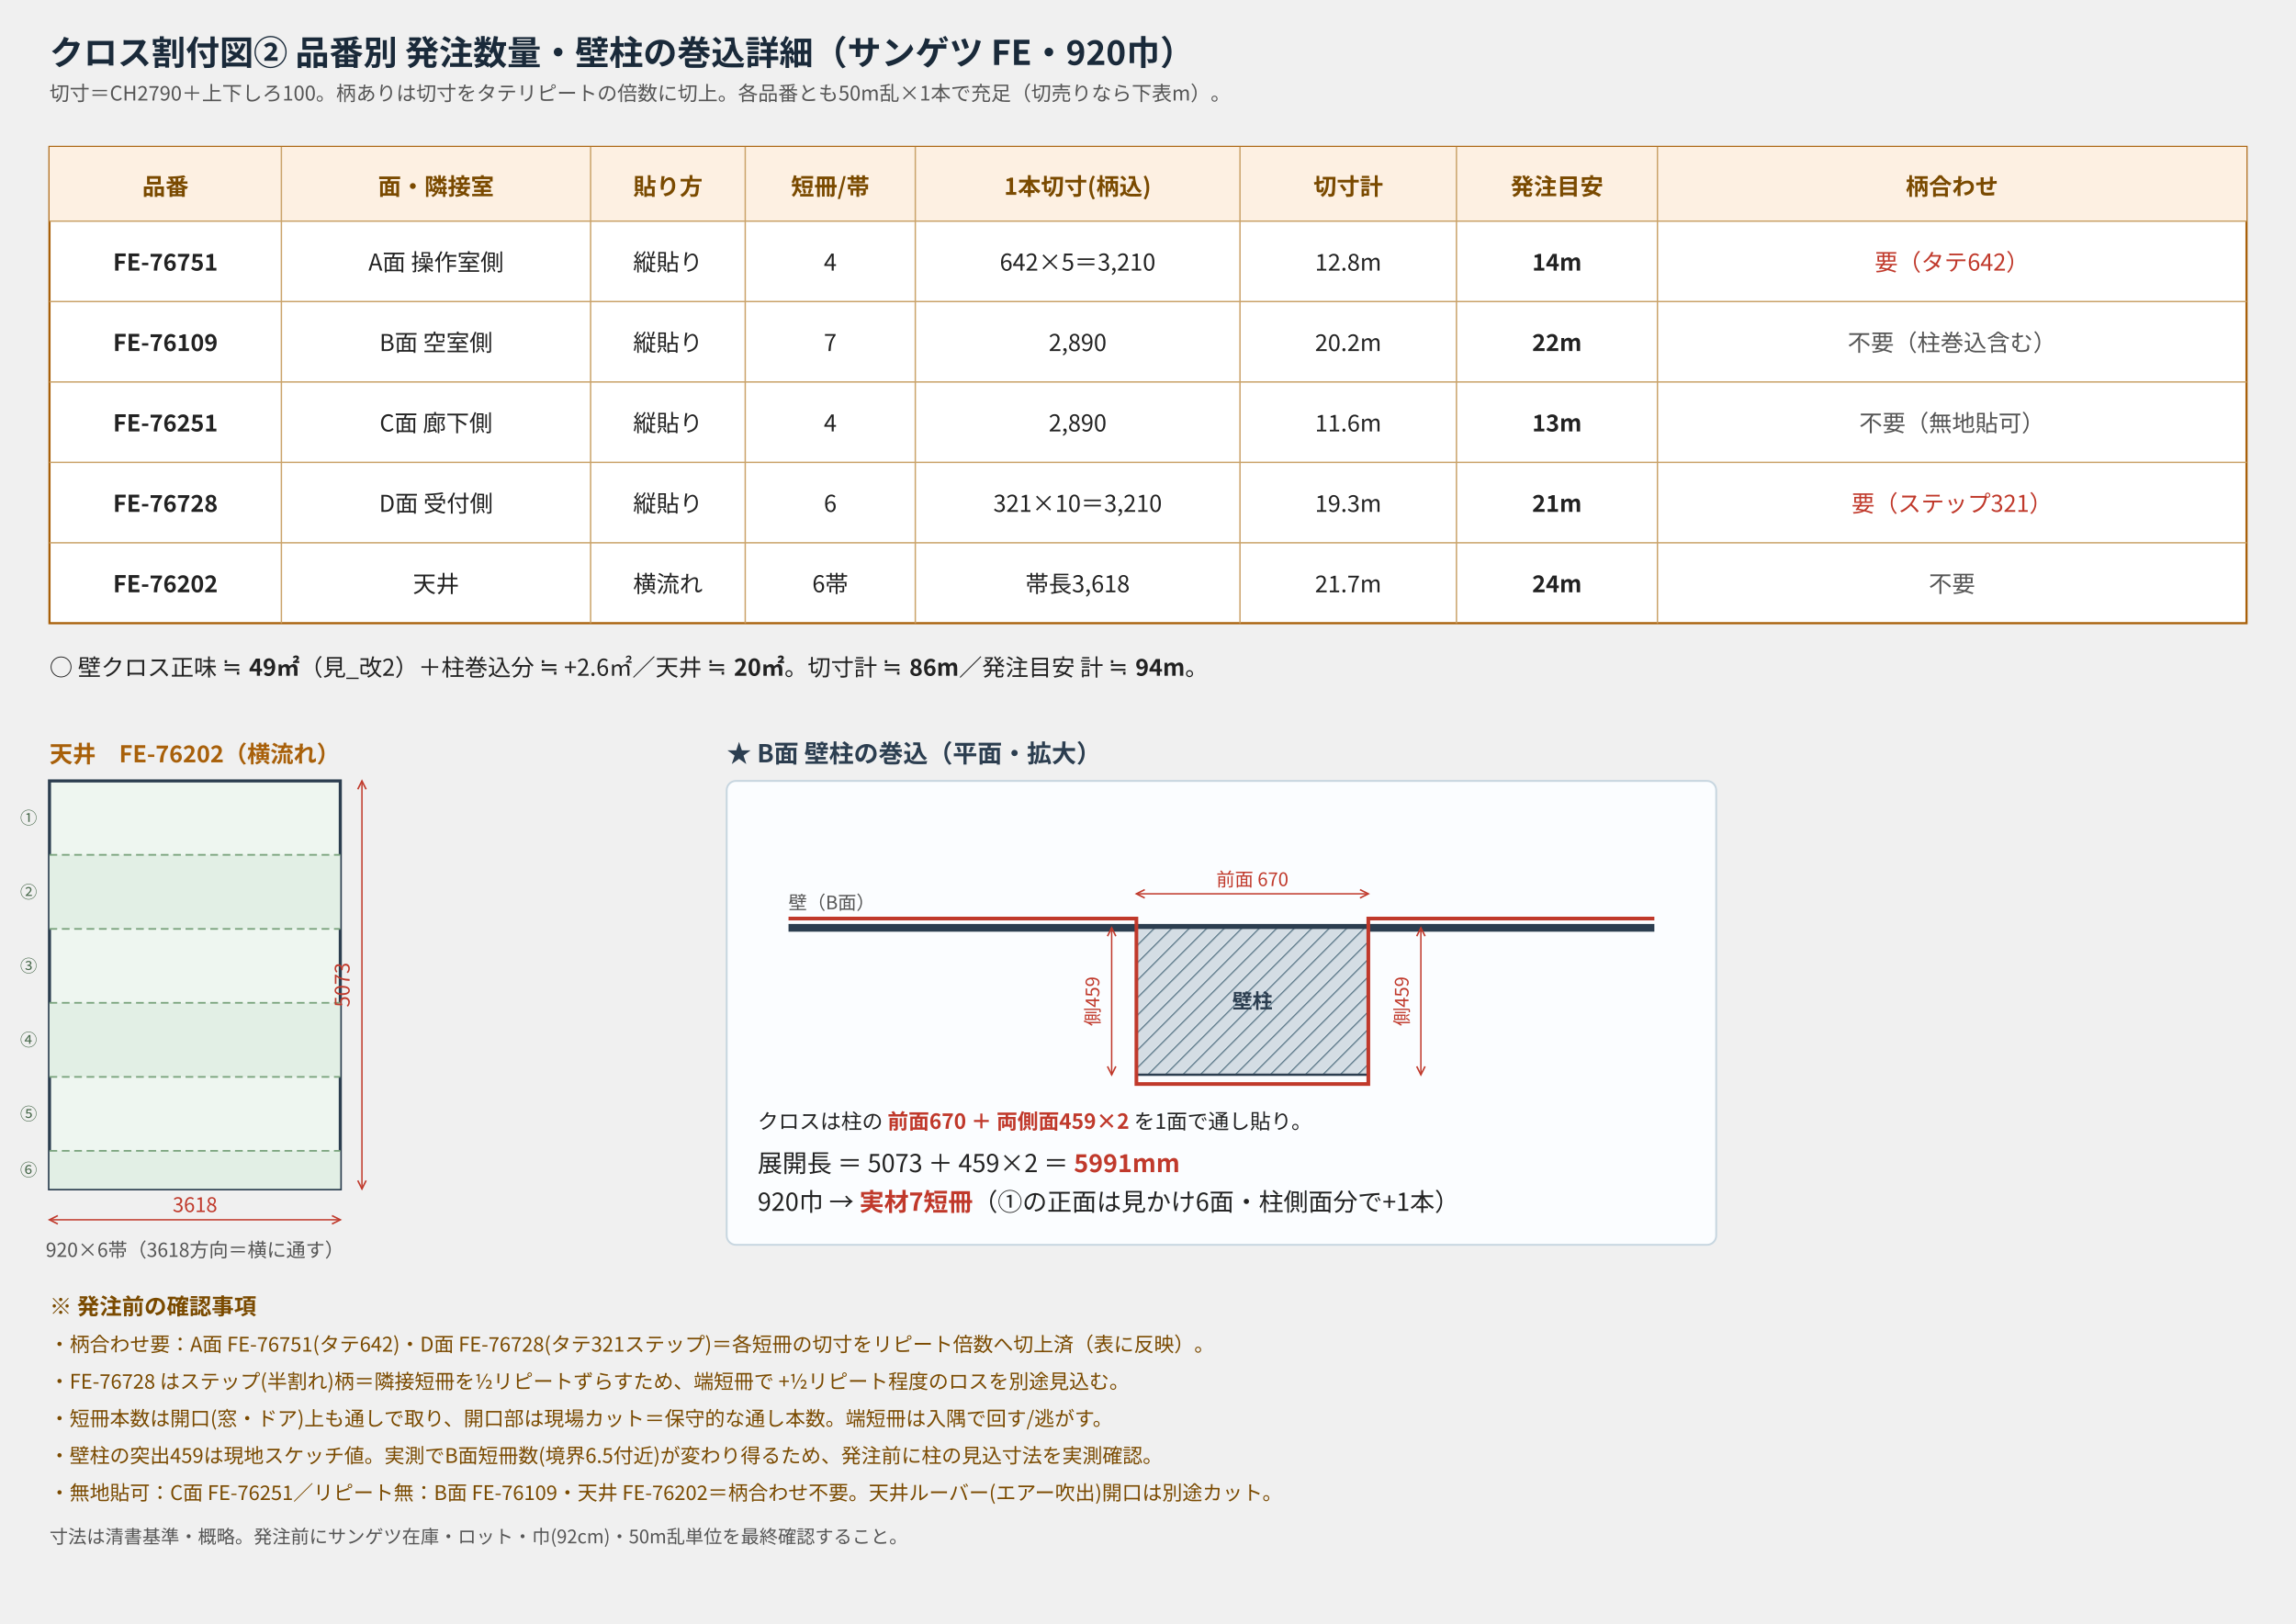
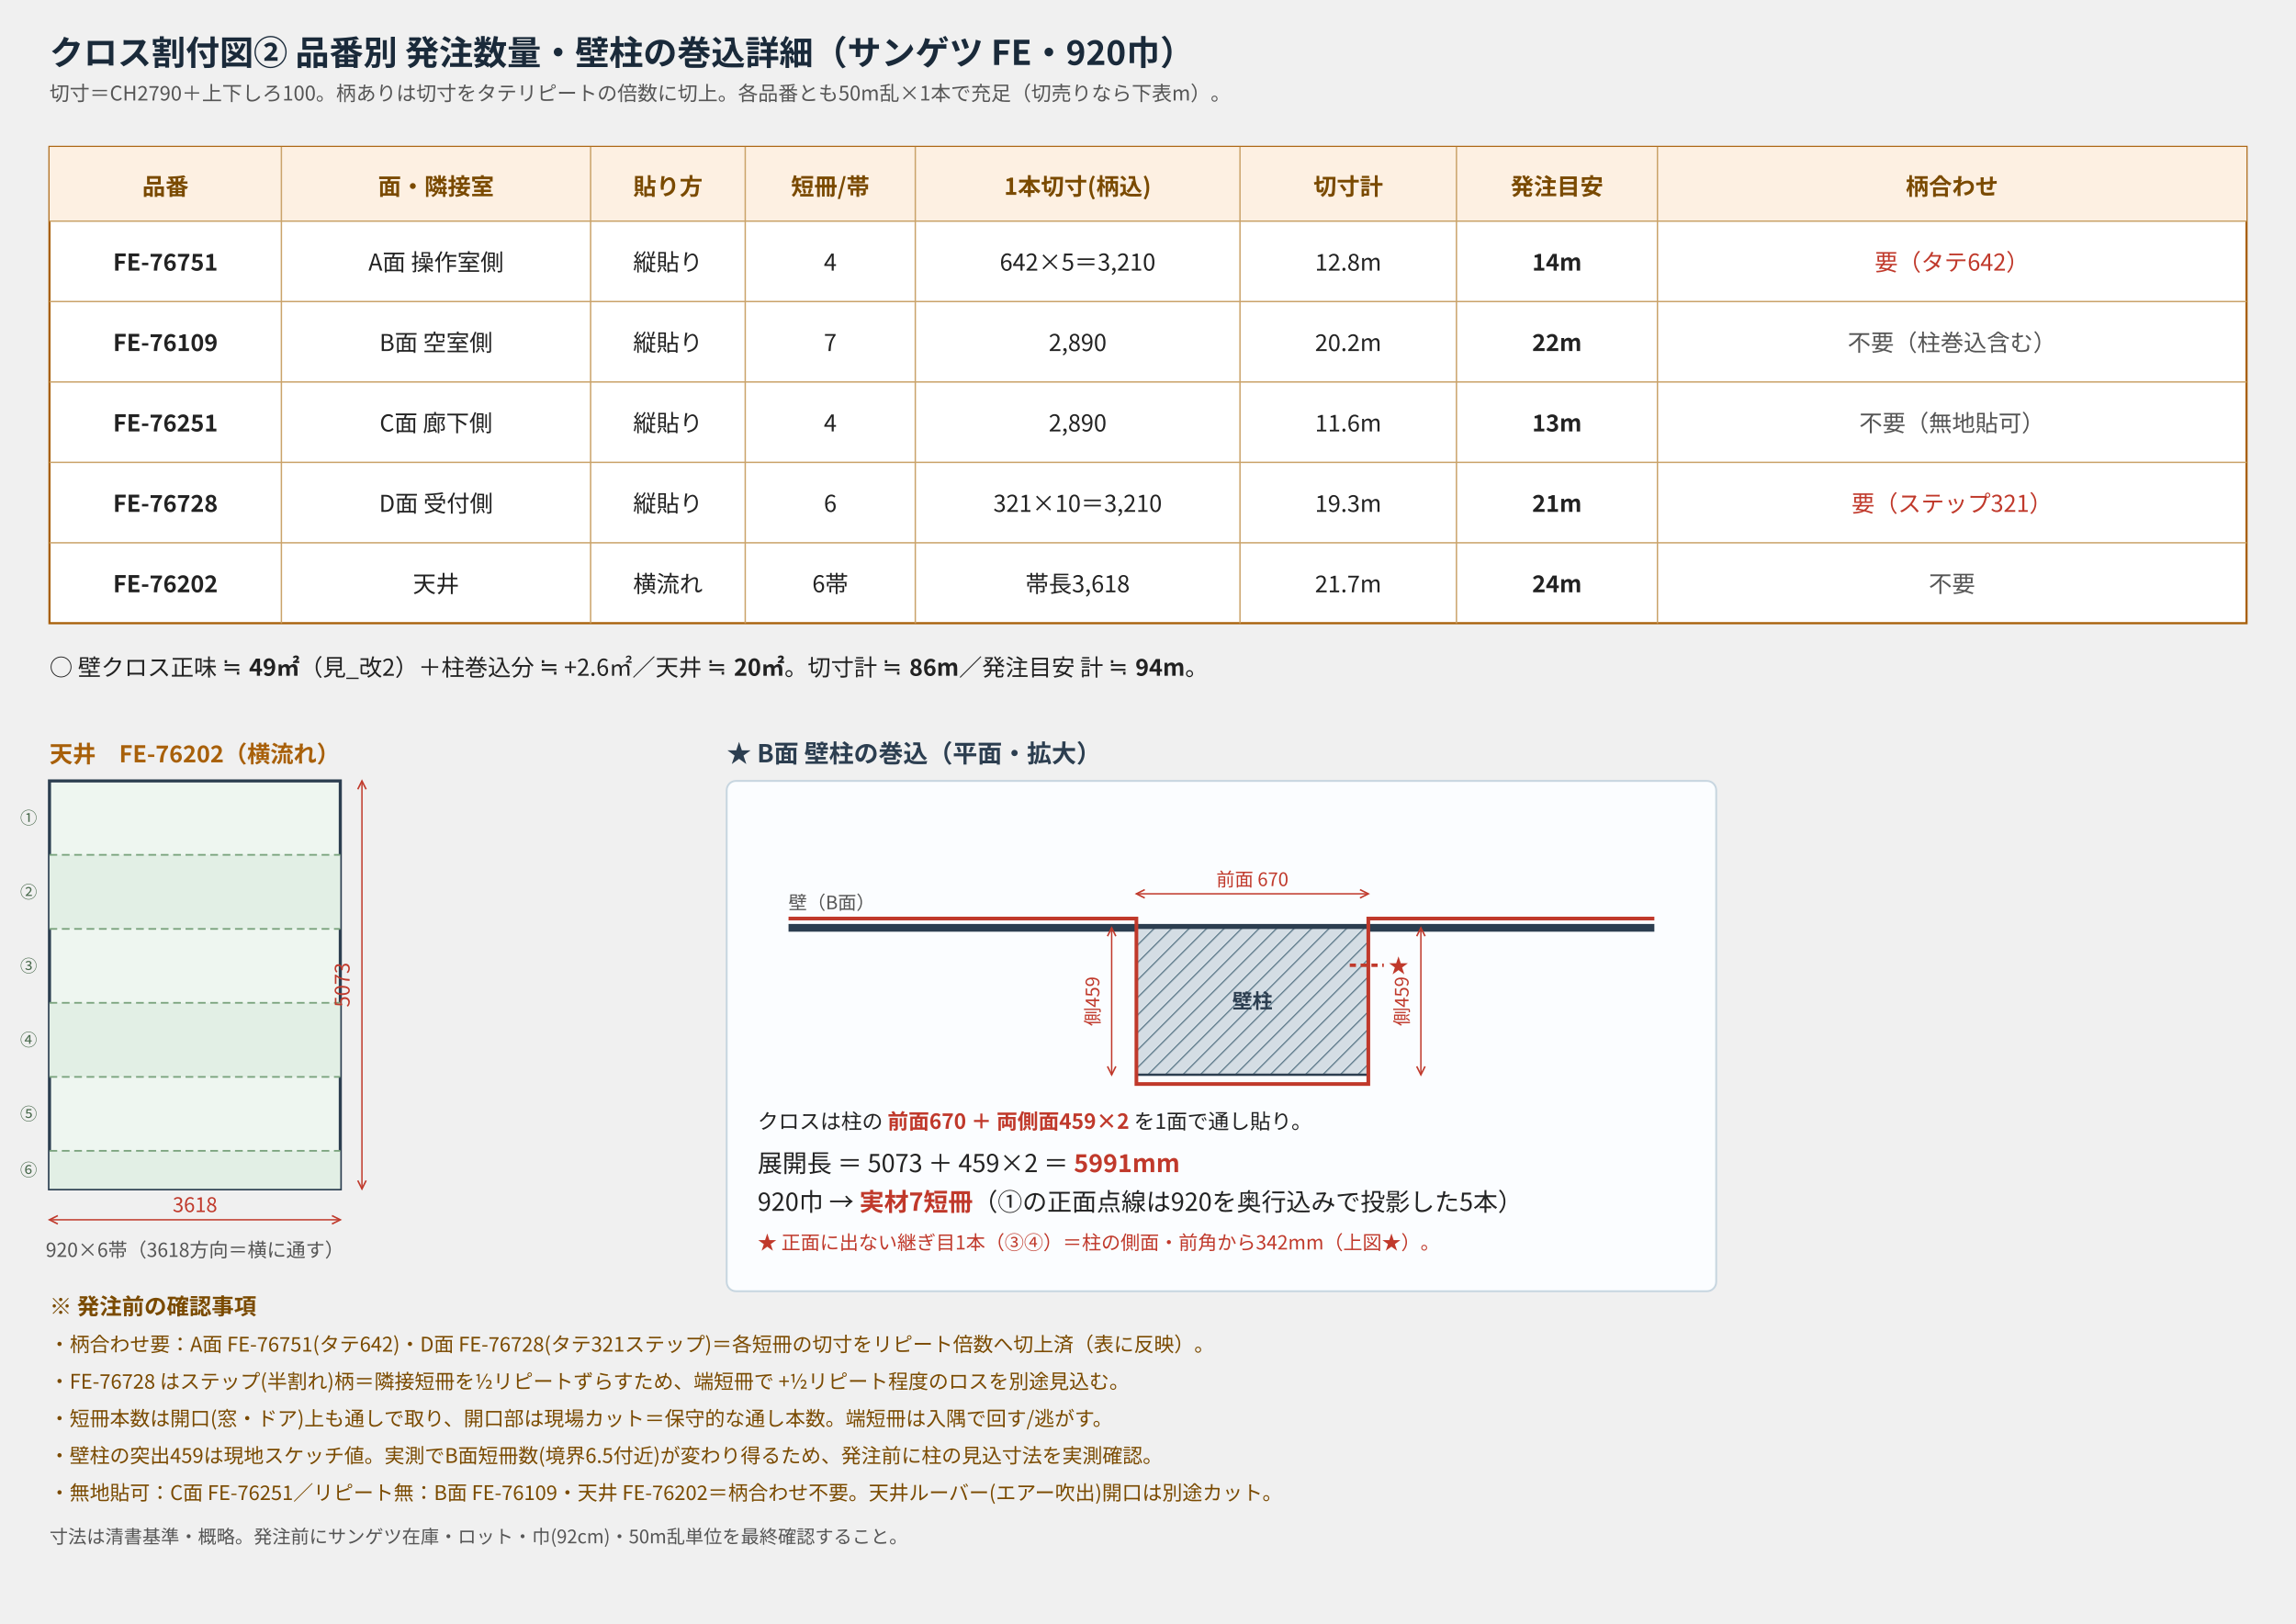
<svg xmlns="http://www.w3.org/2000/svg" viewBox="0 0 1485 1050" font-family="'Noto Sans CJK JP','Noto Sans JP','Yu Gothic','Meiryo',sans-serif">
  <defs>
    <marker id="dimS" markerWidth="11" markerHeight="11" refX="2" refY="5" orient="auto">
      <path d="M8,2 L2,5 L8,8" fill="none" stroke="#c0392b" stroke-width="1.1" />
    </marker>
    <marker id="dimE" markerWidth="11" markerHeight="11" refX="8" refY="5" orient="auto">
      <path d="M2,2 L8,5 L2,8" fill="none" stroke="#c0392b" stroke-width="1.1" />
    </marker>
    <pattern id="col" width="8" height="8" patternUnits="userSpaceOnUse" patternTransform="rotate(45)">
      <rect width="8" height="8" fill="#d4dde4" />
      <line x1="0" y1="0" x2="0" y2="8" stroke="#5f7c8c" stroke-width="1.6" />
    </pattern>
    <pattern id="colside" width="8" height="8" patternUnits="userSpaceOnUse" patternTransform="rotate(-45)">
      <rect width="8" height="8" fill="#e7eef3" />
      <line x1="0" y1="0" x2="0" y2="8" stroke="#7e98a8" stroke-width="1.3" />
    </pattern>
  </defs>
  <text x="32" y="42" font-size="22" font-weight="bold" fill="#1a2a3a">クロス割付図② 品番別 発注数量・壁柱の巻込詳細（サンゲツ FE・920巾）</text>
  <text x="32" y="65" font-size="13" fill="#555">切寸＝CH2790＋上下しろ100。柄ありは切寸をタテリピートの倍数に切上。各品番とも50m乱×1本で充足（切売りなら下表m）。</text>
  <rect x="32" y="95" width="1421" height="308" fill="#fff" stroke="#a8600a" stroke-width="1.4" />
  <rect x="32" y="95" width="1421" height="48" fill="#fdf0e2" />
  <line x1="182.0" y1="95" x2="182.0" y2="403" stroke="#caa36a" stroke-width="0.9" />
  <line x1="382.0" y1="95" x2="382.0" y2="403" stroke="#caa36a" stroke-width="0.9" />
  <line x1="482.0" y1="95" x2="482.0" y2="403" stroke="#caa36a" stroke-width="0.9" />
  <line x1="592.0" y1="95" x2="592.0" y2="403" stroke="#caa36a" stroke-width="0.9" />
  <line x1="802.0" y1="95" x2="802.0" y2="403" stroke="#caa36a" stroke-width="0.9" />
  <line x1="942.0" y1="95" x2="942.0" y2="403" stroke="#caa36a" stroke-width="0.9" />
  <line x1="1072.0" y1="95" x2="1072.0" y2="403" stroke="#caa36a" stroke-width="0.9" />
  <line x1="32" y1="143" x2="1453" y2="143" stroke="#caa36a" stroke-width="0.9" />
  <line x1="32" y1="195" x2="1453" y2="195" stroke="#caa36a" stroke-width="0.9" />
  <line x1="32" y1="247" x2="1453" y2="247" stroke="#caa36a" stroke-width="0.9" />
  <line x1="32" y1="299" x2="1453" y2="299" stroke="#caa36a" stroke-width="0.9" />
  <line x1="32" y1="351" x2="1453" y2="351" stroke="#caa36a" stroke-width="0.9" />
  <text x="107.0" y="126" font-size="15" font-weight="bold" fill="#7a4a00" text-anchor="middle">品番</text>
  <text x="282.0" y="126" font-size="15" font-weight="bold" fill="#7a4a00" text-anchor="middle">面・隣接室</text>
  <text x="432.0" y="126" font-size="15" font-weight="bold" fill="#7a4a00" text-anchor="middle">貼り方</text>
  <text x="537.0" y="126" font-size="15" font-weight="bold" fill="#7a4a00" text-anchor="middle">短冊/帯</text>
  <text x="697.0" y="126" font-size="15" font-weight="bold" fill="#7a4a00" text-anchor="middle">1本切寸(柄込)</text>
  <text x="872.0" y="126" font-size="15" font-weight="bold" fill="#7a4a00" text-anchor="middle">切寸計</text>
  <text x="1007.0" y="126" font-size="15" font-weight="bold" fill="#7a4a00" text-anchor="middle">発注目安</text>
  <text x="1262.5" y="126" font-size="15" font-weight="bold" fill="#7a4a00" text-anchor="middle">柄合わせ</text>
  <text x="107.0" y="175.0" font-size="15" fill="#222" font-weight="bold" text-anchor="middle">FE-76751</text>
  <text x="282.0" y="175.0" font-size="15" fill="#222" font-weight="normal" text-anchor="middle">A面 操作室側</text>
  <text x="432.0" y="175.0" font-size="15" fill="#222" font-weight="normal" text-anchor="middle">縦貼り</text>
  <text x="537.0" y="175.0" font-size="15" fill="#222" font-weight="normal" text-anchor="middle">4</text>
  <text x="697.0" y="175.0" font-size="15" fill="#222" font-weight="normal" text-anchor="middle">642×5＝3,210</text>
  <text x="872.0" y="175.0" font-size="15" fill="#222" font-weight="normal" text-anchor="middle">12.8m</text>
  <text x="1007.0" y="175.0" font-size="15" fill="#222" font-weight="bold" text-anchor="middle">14m</text>
  <text x="1262.5" y="175.0" font-size="15" fill="#c0392b" font-weight="normal" text-anchor="middle">要（タテ642）</text>
  <text x="107.0" y="227.0" font-size="15" fill="#222" font-weight="bold" text-anchor="middle">FE-76109</text>
  <text x="282.0" y="227.0" font-size="15" fill="#222" font-weight="normal" text-anchor="middle">B面 空室側</text>
  <text x="432.0" y="227.0" font-size="15" fill="#222" font-weight="normal" text-anchor="middle">縦貼り</text>
  <text x="537.0" y="227.0" font-size="15" fill="#222" font-weight="normal" text-anchor="middle">7</text>
  <text x="697.0" y="227.0" font-size="15" fill="#222" font-weight="normal" text-anchor="middle">2,890</text>
  <text x="872.0" y="227.0" font-size="15" fill="#222" font-weight="normal" text-anchor="middle">20.2m</text>
  <text x="1007.0" y="227.0" font-size="15" fill="#222" font-weight="bold" text-anchor="middle">22m</text>
  <text x="1262.5" y="227.0" font-size="15" fill="#555" font-weight="normal" text-anchor="middle">不要（柱巻込含む）</text>
  <text x="107.0" y="279.0" font-size="15" fill="#222" font-weight="bold" text-anchor="middle">FE-76251</text>
  <text x="282.0" y="279.0" font-size="15" fill="#222" font-weight="normal" text-anchor="middle">C面 廊下側</text>
  <text x="432.0" y="279.0" font-size="15" fill="#222" font-weight="normal" text-anchor="middle">縦貼り</text>
  <text x="537.0" y="279.0" font-size="15" fill="#222" font-weight="normal" text-anchor="middle">4</text>
  <text x="697.0" y="279.0" font-size="15" fill="#222" font-weight="normal" text-anchor="middle">2,890</text>
  <text x="872.0" y="279.0" font-size="15" fill="#222" font-weight="normal" text-anchor="middle">11.6m</text>
  <text x="1007.0" y="279.0" font-size="15" fill="#222" font-weight="bold" text-anchor="middle">13m</text>
  <text x="1262.5" y="279.0" font-size="15" fill="#555" font-weight="normal" text-anchor="middle">不要（無地貼可）</text>
  <text x="107.0" y="331.0" font-size="15" fill="#222" font-weight="bold" text-anchor="middle">FE-76728</text>
  <text x="282.0" y="331.0" font-size="15" fill="#222" font-weight="normal" text-anchor="middle">D面 受付側</text>
  <text x="432.0" y="331.0" font-size="15" fill="#222" font-weight="normal" text-anchor="middle">縦貼り</text>
  <text x="537.0" y="331.0" font-size="15" fill="#222" font-weight="normal" text-anchor="middle">6</text>
  <text x="697.0" y="331.0" font-size="15" fill="#222" font-weight="normal" text-anchor="middle">321×10＝3,210</text>
  <text x="872.0" y="331.0" font-size="15" fill="#222" font-weight="normal" text-anchor="middle">19.3m</text>
  <text x="1007.0" y="331.0" font-size="15" fill="#222" font-weight="bold" text-anchor="middle">21m</text>
  <text x="1262.5" y="331.0" font-size="15" fill="#c0392b" font-weight="normal" text-anchor="middle">要（ステップ321）</text>
  <text x="107.0" y="383.0" font-size="15" fill="#222" font-weight="bold" text-anchor="middle">FE-76202</text>
  <text x="282.0" y="383.0" font-size="15" fill="#222" font-weight="normal" text-anchor="middle">天井</text>
  <text x="432.0" y="383.0" font-size="15" fill="#222" font-weight="normal" text-anchor="middle">横流れ</text>
  <text x="537.0" y="383.0" font-size="15" fill="#222" font-weight="normal" text-anchor="middle">6帯</text>
  <text x="697.0" y="383.0" font-size="15" fill="#222" font-weight="normal" text-anchor="middle">帯長3,618</text>
  <text x="872.0" y="383.0" font-size="15" fill="#222" font-weight="normal" text-anchor="middle">21.7m</text>
  <text x="1007.0" y="383.0" font-size="15" fill="#222" font-weight="bold" text-anchor="middle">24m</text>
  <text x="1262.5" y="383.0" font-size="15" fill="#555" font-weight="normal" text-anchor="middle">不要</text>
  <text x="32" y="437" font-size="15" fill="#222">○ 壁クロス正味 ≒ <tspan font-weight="bold">49㎡</tspan>（見_改2）＋柱巻込分 ≒ +2.6㎡／天井 ≒ <tspan font-weight="bold">20㎡</tspan>。切寸計 ≒ <tspan font-weight="bold">86m</tspan>／発注目安 計 ≒ <tspan font-weight="bold">94m</tspan>。</text>
  <text x="32" y="493" font-size="15" font-weight="bold" fill="#a8600a">天井　FE-76202（横流れ）</text>
  <rect x="32" y="505" width="188.1" height="263.8" fill="#eef6f0" stroke="#2c3e50" stroke-width="2" />
  <rect x="32" y="552.8" width="188.1" height="47.8" fill="#e2efe5" />
  <rect x="32" y="648.5" width="188.1" height="47.8" fill="#e2efe5" />
  <rect x="32" y="744.2" width="188.1" height="24.6" fill="#e2efe5" />
  <line x1="32" y1="552.8" x2="220.1" y2="552.8" stroke="#7aa37d" stroke-width="1.1" stroke-dasharray="5 3" />
  <line x1="32" y1="600.7" x2="220.1" y2="600.7" stroke="#7aa37d" stroke-width="1.1" stroke-dasharray="5 3" />
  <line x1="32" y1="648.5" x2="220.1" y2="648.5" stroke="#7aa37d" stroke-width="1.1" stroke-dasharray="5 3" />
  <line x1="32" y1="696.4" x2="220.1" y2="696.4" stroke="#7aa37d" stroke-width="1.1" stroke-dasharray="5 3" />
  <line x1="32" y1="744.2" x2="220.1" y2="744.2" stroke="#7aa37d" stroke-width="1.1" stroke-dasharray="5 3" />
  <text x="24" y="532.9" font-size="11" fill="#4a6a4d" text-anchor="end">①</text>
  <text x="24" y="580.8" font-size="11" fill="#4a6a4d" text-anchor="end">②</text>
  <text x="24" y="628.6" font-size="11" fill="#4a6a4d" text-anchor="end">③</text>
  <text x="24" y="676.4" font-size="11" fill="#4a6a4d" text-anchor="end">④</text>
  <text x="24" y="724.3" font-size="11" fill="#4a6a4d" text-anchor="end">⑤</text>
  <text x="24" y="760.5" font-size="11" fill="#4a6a4d" text-anchor="end">⑥</text>
  <line x1="32.0" y1="788.8" x2="220.1" y2="788.8" stroke="#c0392b" stroke-width="0.9" marker-start="url(#dimS)" marker-end="url(#dimE)" />
  <text x="126.1" y="783.8" font-size="13" fill="#c0392b" text-anchor="middle">3618</text>
  <line x1="234.1" y1="505.0" x2="234.1" y2="768.8" stroke="#c0392b" stroke-width="0.9" marker-start="url(#dimS)" marker-end="url(#dimE)" />
  <text x="226.1" y="636.9" font-size="13" fill="#c0392b" transform="rotate(-90 226.1 636.9)" text-anchor="middle">5073</text>
  <text x="126.1" y="812.8" font-size="12.5" fill="#555" text-anchor="middle">920×6帯（3618方向＝横に通す）</text>
  <text x="470" y="493" font-size="16" font-weight="bold" fill="#2c3e50">★ B面 壁柱の巻込（平面・拡大）</text>
-   <rect x="470" y="505" width="640" height="300" fill="#fbfdff" stroke="#c7d6e0" stroke-width="1.2" rx="6" />
+   <rect x="470" y="505" width="640" height="330" fill="#fbfdff" stroke="#c7d6e0" stroke-width="1.2" rx="6" />
  <line x1="510" y1="600" x2="1070" y2="600" stroke="#2c3e50" stroke-width="5" />
  <text x="510" y="588" font-size="12" fill="#555">壁（B面）</text>
  <rect x="735" y="600" width="150" height="95" fill="url(#col)" stroke="#2c3e50" stroke-width="1.5" />
  <text x="810" y="652" font-size="13" fill="#2c3e50" text-anchor="middle" font-weight="bold">壁柱</text>
  <path d="M510,594 L735,594 L735,701 L885,701 L885,594 L1070,594" fill="none" stroke="#c0392b" stroke-width="2.4" />
  <line x1="735.0" y1="578.0" x2="885.0" y2="578.0" stroke="#c0392b" stroke-width="0.9" marker-start="url(#dimS)" marker-end="url(#dimE)" />
  <text x="810.0" y="573.0" font-size="12" fill="#c0392b" text-anchor="middle">前面 670</text>
  <line x1="719.0" y1="600.0" x2="719.0" y2="695.0" stroke="#c0392b" stroke-width="0.9" marker-start="url(#dimS)" marker-end="url(#dimE)" />
  <text x="711.0" y="647.5" font-size="12" fill="#c0392b" transform="rotate(-90 711.0 647.5)" text-anchor="middle">側459</text>
  <line x1="919.0" y1="600.0" x2="919.0" y2="695.0" stroke="#c0392b" stroke-width="0.9" marker-start="url(#dimS)" marker-end="url(#dimE)" />
  <text x="911.0" y="647.5" font-size="12" fill="#c0392b" transform="rotate(-90 911.0 647.5)" text-anchor="middle">側459</text>
+   <line x1="873" y1="624.2" x2="895" y2="624.2" stroke="#c0392b" stroke-width="2.2" stroke-dasharray="4 3" />
+   <text x="898" y="629.2" font-size="13" font-weight="bold" fill="#c0392b">★</text>
  <text x="490" y="730" font-size="13.5" fill="#222">クロスは柱の <tspan font-weight="bold" fill="#c0392b">前面670 ＋ 両側面459×2</tspan> を1面で通し貼り。</text>
  <text x="490" y="758" font-size="16" fill="#222">展開長 ＝ 5073 ＋ 459×2 ＝ <tspan font-weight="bold" fill="#c0392b">5991mm</tspan>
  </text>
-   <text x="490" y="783" font-size="16" fill="#222">920巾 → <tspan font-weight="bold" fill="#c0392b">実材7短冊</tspan>（①の正面は見かけ6面・柱側面分で+1本）</text>
+   <text x="490" y="783" font-size="16" fill="#222">920巾 → <tspan font-weight="bold" fill="#c0392b">実材7短冊</tspan>（①の正面点線は920を奥行込みで投影した5本）</text>
+   <text x="490" y="808" font-size="12.5" fill="#c0392b">★ 正面に出ない継ぎ目1本（③④）＝柱の側面・前角から342mm（上図★）。</text>
  <text x="32" y="850" font-size="14.5" font-weight="bold" fill="#7a4a00">※ 発注前の確認事項</text>
  <text x="32" y="874" font-size="13" fill="#7a4a00">・柄合わせ要：A面 FE-76751(タテ642)・D面 FE-76728(タテ321ステップ)＝各短冊の切寸をリピート倍数へ切上済（表に反映）。</text>
  <text x="32" y="898" font-size="13" fill="#7a4a00">・FE-76728 はステップ(半割れ)柄＝隣接短冊を½リピートずらすため、端短冊で +½リピート程度のロスを別途見込む。</text>
  <text x="32" y="922" font-size="13" fill="#7a4a00">・短冊本数は開口(窓・ドア)上も通しで取り、開口部は現場カット＝保守的な通し本数。端短冊は入隅で回す/逃がす。</text>
  <text x="32" y="946" font-size="13" fill="#7a4a00">・壁柱の突出459は現地スケッチ値。実測でB面短冊数(境界6.5付近)が変わり得るため、発注前に柱の見込寸法を実測確認。</text>
  <text x="32" y="970" font-size="13" fill="#7a4a00">・無地貼可：C面 FE-76251／リピート無：B面 FE-76109・天井 FE-76202＝柄合わせ不要。天井ルーバー(エアー吹出)開口は別途カット。</text>
  <text x="32" y="998" font-size="12" fill="#555">寸法は清書基準・概略。発注前にサンゲツ在庫・ロット・巾(92cm)・50m乱単位を最終確認すること。</text>
</svg>
